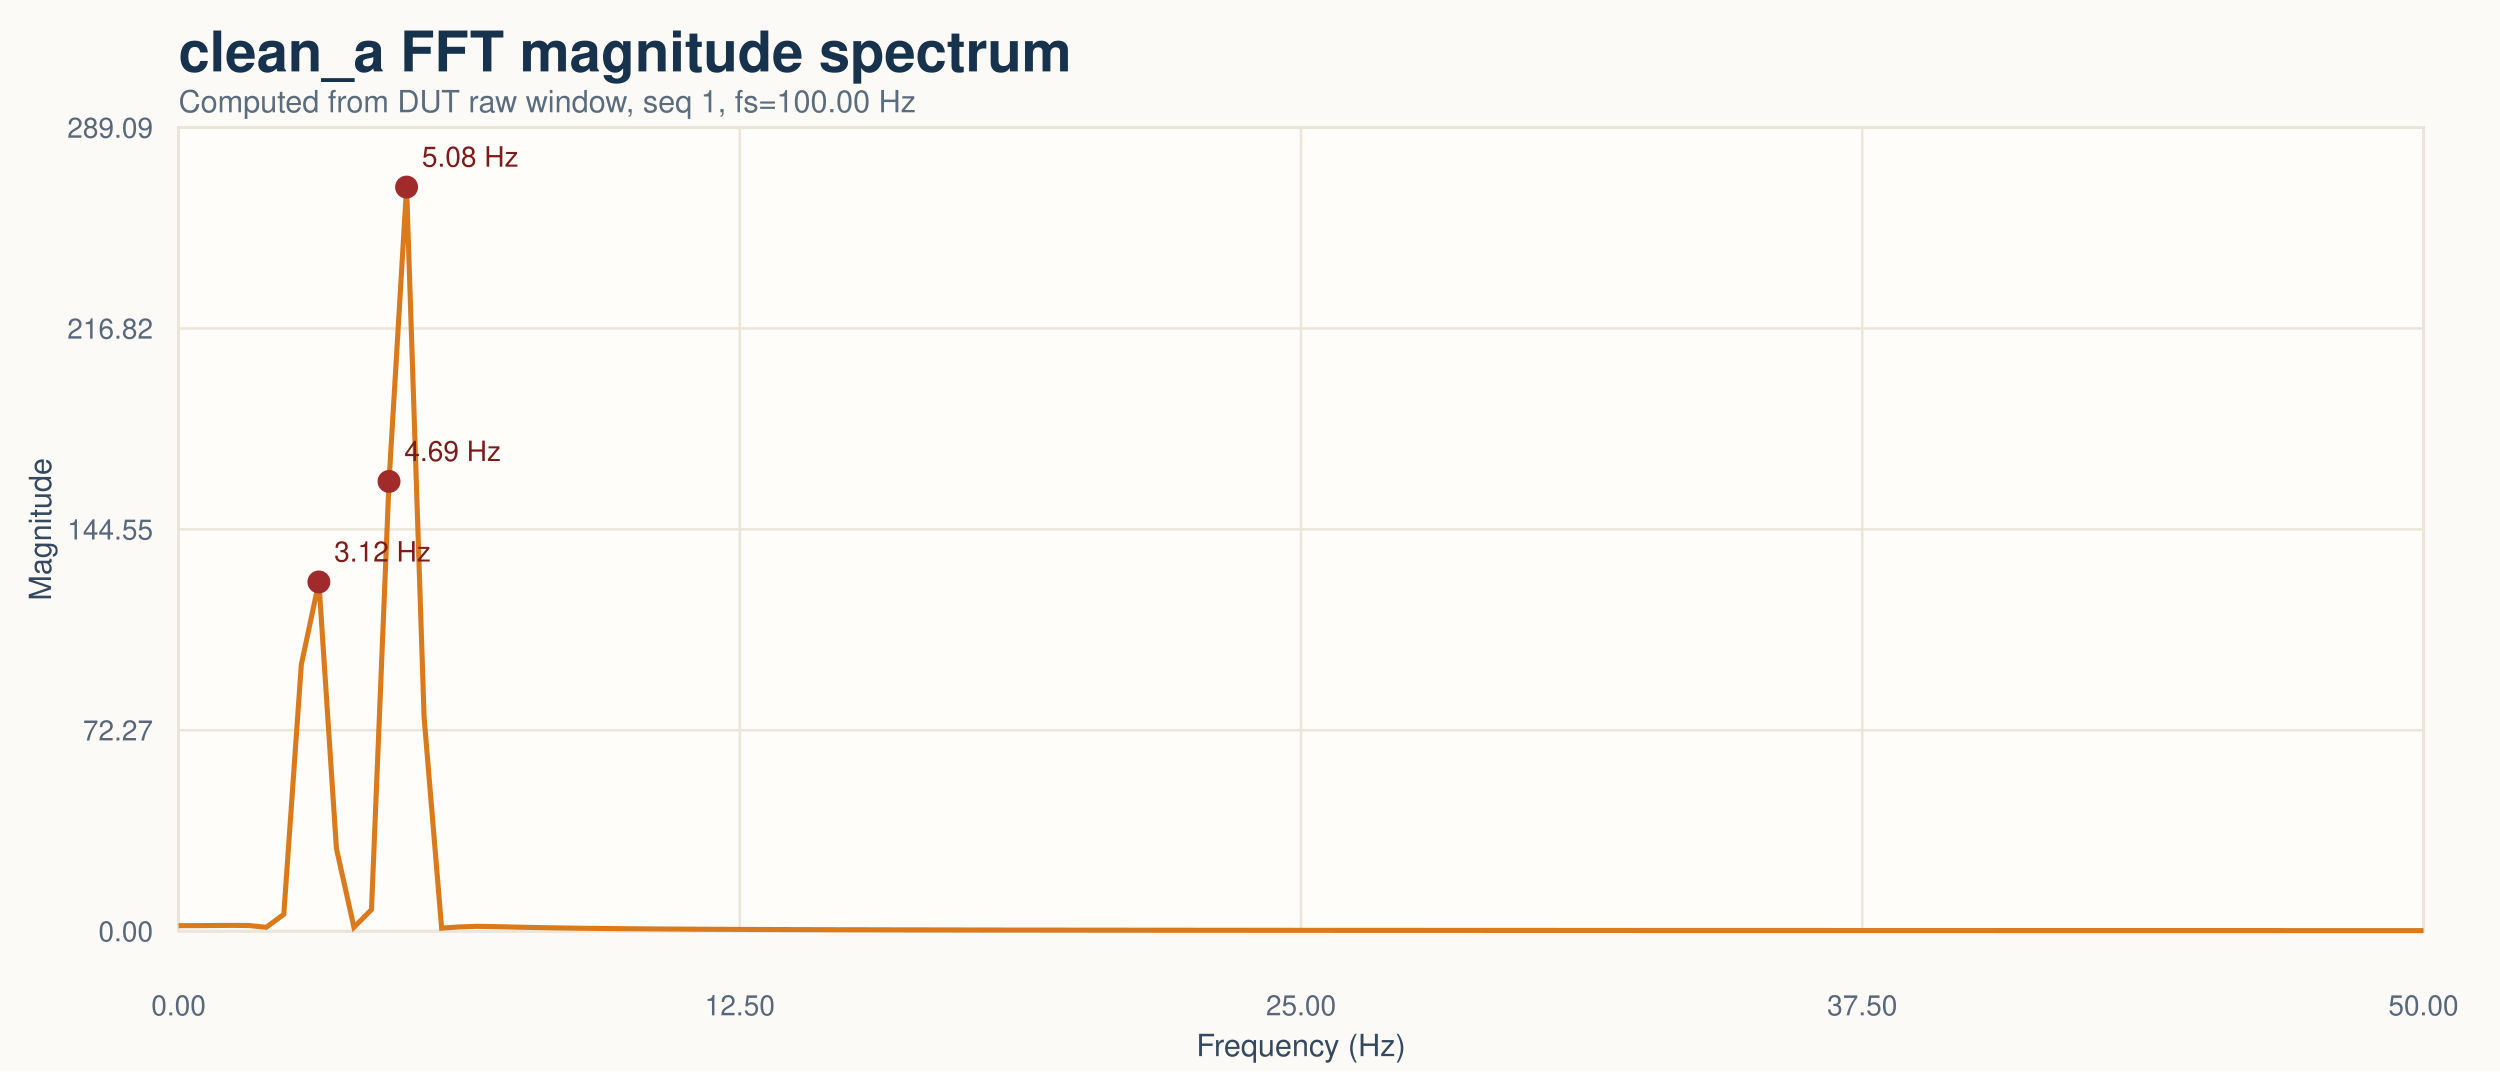
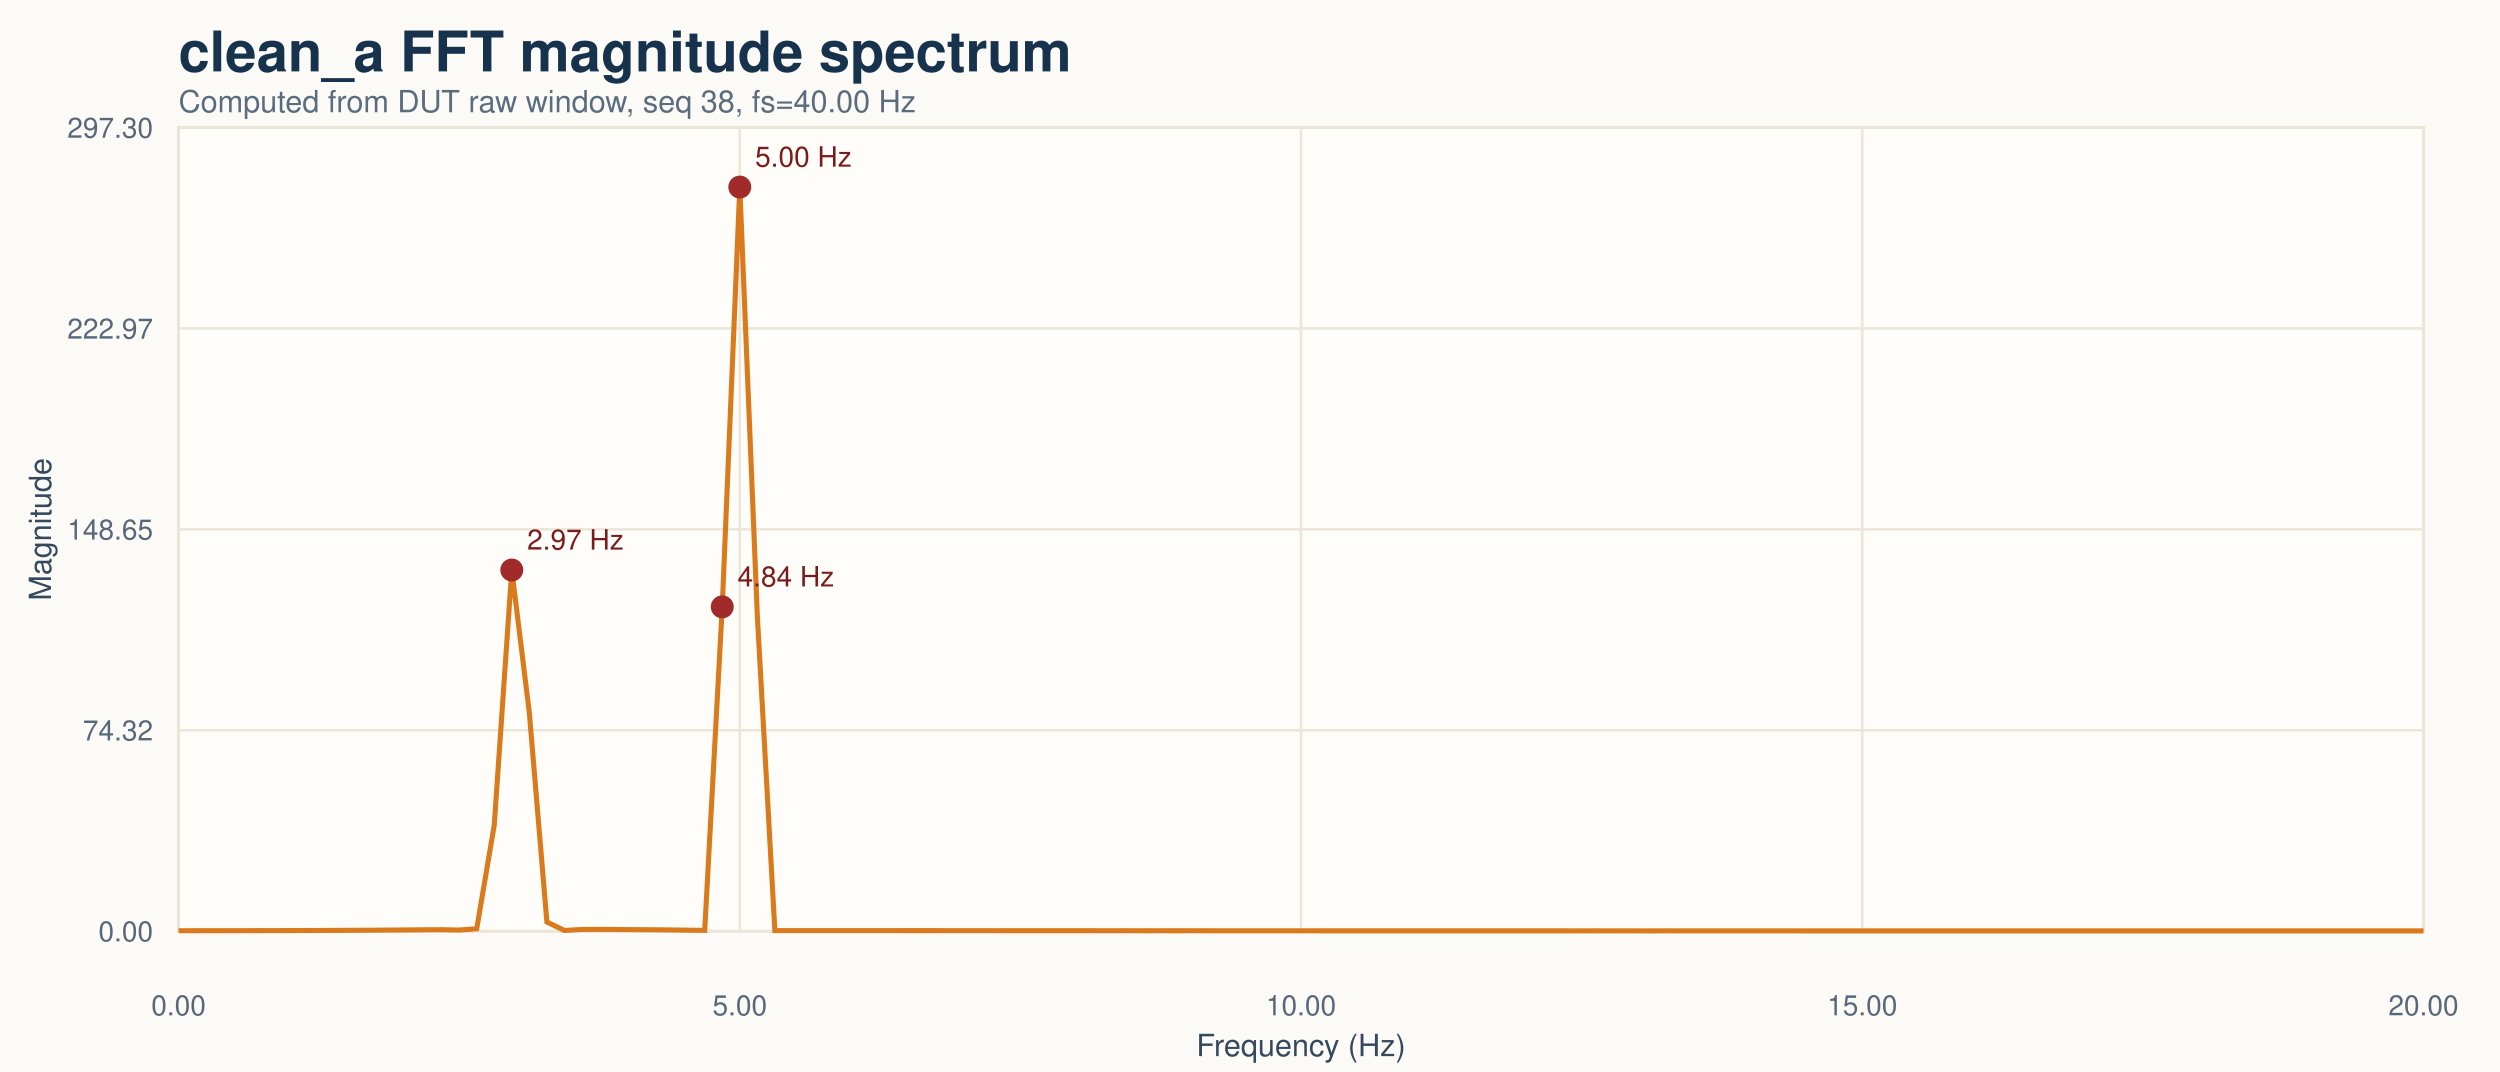
<svg xmlns="http://www.w3.org/2000/svg" width="980" height="420" viewBox="0 0 980 420">
  <rect width="100%" height="100%" fill="#fbfaf6" />
  <text x="70" y="28" font-family="Helvetica, Arial, sans-serif" font-size="22" font-weight="700" fill="#17324d">clean_a FFT magnitude spectrum</text>
-   <text x="70" y="44" font-family="Helvetica, Arial, sans-serif" font-size="12" fill="#5b6c7d">Computed from DUT raw window, seq 1, fs=100.00 Hz</text>
+   <text x="70" y="44" font-family="Helvetica, Arial, sans-serif" font-size="12" fill="#5b6c7d">Computed from DUT raw window, seq 38, fs=40.00 Hz</text>
  <rect x="70" y="50" width="880" height="315" fill="#fffdfa" stroke="#d9d2c3" stroke-width="1" />
  <line x1="70.00" y1="50" x2="70.00" y2="365" stroke="#ece6da" stroke-width="1" />
  <text x="70.00" y="398" text-anchor="middle" font-family="Helvetica, Arial, sans-serif" font-size="11" fill="#58677a">0.00</text>
  <line x1="290.00" y1="50" x2="290.00" y2="365" stroke="#ece6da" stroke-width="1" />
-   <text x="290.00" y="398" text-anchor="middle" font-family="Helvetica, Arial, sans-serif" font-size="11" fill="#58677a">12.50</text>
+   <text x="290.00" y="398" text-anchor="middle" font-family="Helvetica, Arial, sans-serif" font-size="11" fill="#58677a">5.00</text>
  <line x1="510.00" y1="50" x2="510.00" y2="365" stroke="#ece6da" stroke-width="1" />
-   <text x="510.00" y="398" text-anchor="middle" font-family="Helvetica, Arial, sans-serif" font-size="11" fill="#58677a">25.00</text>
+   <text x="510.00" y="398" text-anchor="middle" font-family="Helvetica, Arial, sans-serif" font-size="11" fill="#58677a">10.00</text>
  <line x1="730.00" y1="50" x2="730.00" y2="365" stroke="#ece6da" stroke-width="1" />
-   <text x="730.00" y="398" text-anchor="middle" font-family="Helvetica, Arial, sans-serif" font-size="11" fill="#58677a">37.50</text>
+   <text x="730.00" y="398" text-anchor="middle" font-family="Helvetica, Arial, sans-serif" font-size="11" fill="#58677a">15.00</text>
  <line x1="950.00" y1="50" x2="950.00" y2="365" stroke="#ece6da" stroke-width="1" />
-   <text x="950.00" y="398" text-anchor="middle" font-family="Helvetica, Arial, sans-serif" font-size="11" fill="#58677a">50.00</text>
+   <text x="950.00" y="398" text-anchor="middle" font-family="Helvetica, Arial, sans-serif" font-size="11" fill="#58677a">20.00</text>
  <line x1="70" y1="365.00" x2="950" y2="365.00" stroke="#ece6da" stroke-width="1" />
  <text x="60" y="369.00" text-anchor="end" font-family="Helvetica, Arial, sans-serif" font-size="11" fill="#58677a">0.00</text>
  <line x1="70" y1="286.25" x2="950" y2="286.25" stroke="#ece6da" stroke-width="1" />
-   <text x="60" y="290.25" text-anchor="end" font-family="Helvetica, Arial, sans-serif" font-size="11" fill="#58677a">72.27</text>
+   <text x="60" y="290.25" text-anchor="end" font-family="Helvetica, Arial, sans-serif" font-size="11" fill="#58677a">74.32</text>
  <line x1="70" y1="207.50" x2="950" y2="207.50" stroke="#ece6da" stroke-width="1" />
-   <text x="60" y="211.50" text-anchor="end" font-family="Helvetica, Arial, sans-serif" font-size="11" fill="#58677a">144.55</text>
+   <text x="60" y="211.50" text-anchor="end" font-family="Helvetica, Arial, sans-serif" font-size="11" fill="#58677a">148.65</text>
  <line x1="70" y1="128.75" x2="950" y2="128.75" stroke="#ece6da" stroke-width="1" />
-   <text x="60" y="132.75" text-anchor="end" font-family="Helvetica, Arial, sans-serif" font-size="11" fill="#58677a">216.82</text>
+   <text x="60" y="132.75" text-anchor="end" font-family="Helvetica, Arial, sans-serif" font-size="11" fill="#58677a">222.97</text>
  <line x1="70" y1="50.00" x2="950" y2="50.00" stroke="#ece6da" stroke-width="1" />
-   <text x="60" y="54.00" text-anchor="end" font-family="Helvetica, Arial, sans-serif" font-size="11" fill="#58677a">289.09</text>
+   <text x="60" y="54.00" text-anchor="end" font-family="Helvetica, Arial, sans-serif" font-size="11" fill="#58677a">297.30</text>
  <text x="510.00" y="414" text-anchor="middle" font-family="Helvetica, Arial, sans-serif" font-size="12" fill="#35495e">Frequency (Hz)</text>
  <text x="20" y="207.50" text-anchor="middle" font-family="Helvetica, Arial, sans-serif" font-size="12" fill="#35495e" transform="rotate(-90 20 207.50)">Magnitude</text>
-   <polyline fill="none" stroke="#d97a1d" stroke-width="2" points="70.00,362.87 76.88,362.85 83.75,362.80 90.62,362.75 97.50,362.80 104.38,363.50 111.25,358.40 118.12,260.51 125.00,228.13 131.88,332.61 138.75,363.50 145.62,356.57 152.50,188.72 159.38,73.33 166.25,281.23 173.12,363.84 180.00,363.35 186.88,363.12 193.75,363.23 200.62,363.39 207.50,363.54 214.38,363.67 221.25,363.78 228.12,363.87 235.00,363.95 241.88,364.02 248.75,364.08 255.62,364.13 262.50,364.18 269.38,364.22 276.25,364.26 283.12,364.29 290.00,364.32 296.88,364.35 303.75,364.38 310.62,364.40 317.50,364.42 324.38,364.44 331.25,364.46 338.12,364.47 345.00,364.49 351.88,364.51 358.75,364.52 365.62,364.53 372.50,364.54 379.38,364.56 386.25,364.57 393.12,364.58 400.00,364.59 406.88,364.59 413.75,364.60 420.62,364.61 427.50,364.62 434.38,364.63 441.25,364.63 448.12,364.64 455.00,364.65 461.88,364.65 468.75,364.66 475.62,364.66 482.50,364.67 489.38,364.67 496.25,364.68 503.12,364.68 510.00,364.69 516.88,364.69 523.75,364.70 530.62,364.70 537.50,364.70 544.38,364.71 551.25,364.71 558.12,364.71 565.00,364.72 571.88,364.72 578.75,364.72 585.62,364.73 592.50,364.73 599.38,364.73 606.25,364.73 613.12,364.74 620.00,364.74 626.88,364.74 633.75,364.74 640.62,364.75 647.50,364.75 654.38,364.75 661.25,364.75 668.12,364.75 675.00,364.76 681.88,364.76 688.75,364.76 695.62,364.76 702.50,364.76 709.38,364.76 716.25,364.76 723.12,364.77 730.00,364.77 736.88,364.77 743.75,364.77 750.62,364.77 757.50,364.77 764.38,364.77 771.25,364.77 778.12,364.77 785.00,364.78 791.88,364.78 798.75,364.78 805.62,364.78 812.50,364.78 819.38,364.78 826.25,364.78 833.12,364.78 840.00,364.78 846.88,364.78 853.75,364.78 860.62,364.78 867.50,364.78 874.38,364.78 881.25,364.78 888.12,364.78 895.00,364.79 901.88,364.79 908.75,364.79 915.62,364.79 922.50,364.79 929.38,364.79 936.25,364.79 943.12,364.79 950.00,364.79" />
-   <circle cx="159.38" cy="73.33" r="4.5" fill="#a12a2a" />
-   <text x="165.38" y="65.33" font-family="Helvetica, Arial, sans-serif" font-size="11" fill="#7a1c1c">5.08 Hz</text>
-   <circle cx="152.50" cy="188.72" r="4.5" fill="#a12a2a" />
-   <text x="158.50" y="180.72" font-family="Helvetica, Arial, sans-serif" font-size="11" fill="#7a1c1c">4.69 Hz</text>
-   <circle cx="125.00" cy="228.13" r="4.5" fill="#a12a2a" />
-   <text x="131.00" y="220.13" font-family="Helvetica, Arial, sans-serif" font-size="11" fill="#7a1c1c">3.12 Hz</text>
+   <polyline fill="none" stroke="#d97a1d" stroke-width="2" points="70.00,364.85 76.88,364.84 83.75,364.84 90.62,364.83 97.50,364.82 104.38,364.80 111.25,364.79 118.12,364.77 125.00,364.75 131.88,364.71 138.75,364.68 145.62,364.64 152.50,364.59 159.38,364.53 166.25,364.48 173.12,364.44 180.00,364.58 186.88,364.07 193.75,323.39 200.62,223.44 207.50,279.38 214.38,361.44 221.25,364.74 228.12,364.35 235.00,364.32 241.88,364.37 248.75,364.42 255.62,364.47 262.50,364.53 269.38,364.63 276.25,364.70 283.12,237.89 290.00,73.33 296.88,241.50 303.75,364.79 310.62,364.80 317.50,364.80 324.38,364.79 331.25,364.79 338.12,364.79 345.00,364.80 351.88,364.80 358.75,364.81 365.62,364.81 372.50,364.82 379.38,364.82 386.25,364.82 393.12,364.83 400.00,364.83 406.88,364.83 413.75,364.84 420.62,364.84 427.50,364.84 434.38,364.85 441.25,364.84 448.12,364.86 455.00,364.85 461.88,364.86 468.75,364.84 475.62,364.87 482.50,364.87 489.38,364.87 496.25,364.87 503.12,364.87 510.00,364.87 516.88,364.88 523.75,364.88 530.62,364.88 537.50,364.88 544.38,364.88 551.25,364.88 558.12,364.89 565.00,364.89 571.88,364.89 578.75,364.89 585.62,364.89 592.50,364.89 599.38,364.89 606.25,364.89 613.12,364.89 620.00,364.90 626.88,364.89 633.75,364.90 640.62,364.90 647.50,364.91 654.38,364.89 661.25,364.90 668.12,364.90 675.00,364.90 681.88,364.90 688.75,364.90 695.62,364.90 702.50,364.90 709.38,364.91 716.25,364.91 723.12,364.91 730.00,364.91 736.88,364.91 743.75,364.91 750.62,364.91 757.50,364.91 764.38,364.91 771.25,364.91 778.12,364.91 785.00,364.91 791.88,364.91 798.75,364.91 805.62,364.91 812.50,364.91 819.38,364.91 826.25,364.91 833.12,364.92 840.00,364.91 846.88,364.91 853.75,364.91 860.62,364.91 867.50,364.91 874.38,364.91 881.25,364.91 888.12,364.91 895.00,364.91 901.88,364.92 908.75,364.91 915.62,364.92 922.50,364.91 929.38,364.91 936.25,364.91 943.12,364.92 950.00,364.91" />
+   <circle cx="290.00" cy="73.33" r="4.5" fill="#a12a2a" />
+   <text x="296.00" y="65.33" font-family="Helvetica, Arial, sans-serif" font-size="11" fill="#7a1c1c">5.00 Hz</text>
+   <circle cx="200.62" cy="223.44" r="4.5" fill="#a12a2a" />
+   <text x="206.62" y="215.44" font-family="Helvetica, Arial, sans-serif" font-size="11" fill="#7a1c1c">2.97 Hz</text>
+   <circle cx="283.12" cy="237.89" r="4.5" fill="#a12a2a" />
+   <text x="289.12" y="229.89" font-family="Helvetica, Arial, sans-serif" font-size="11" fill="#7a1c1c">4.84 Hz</text>
</svg>
